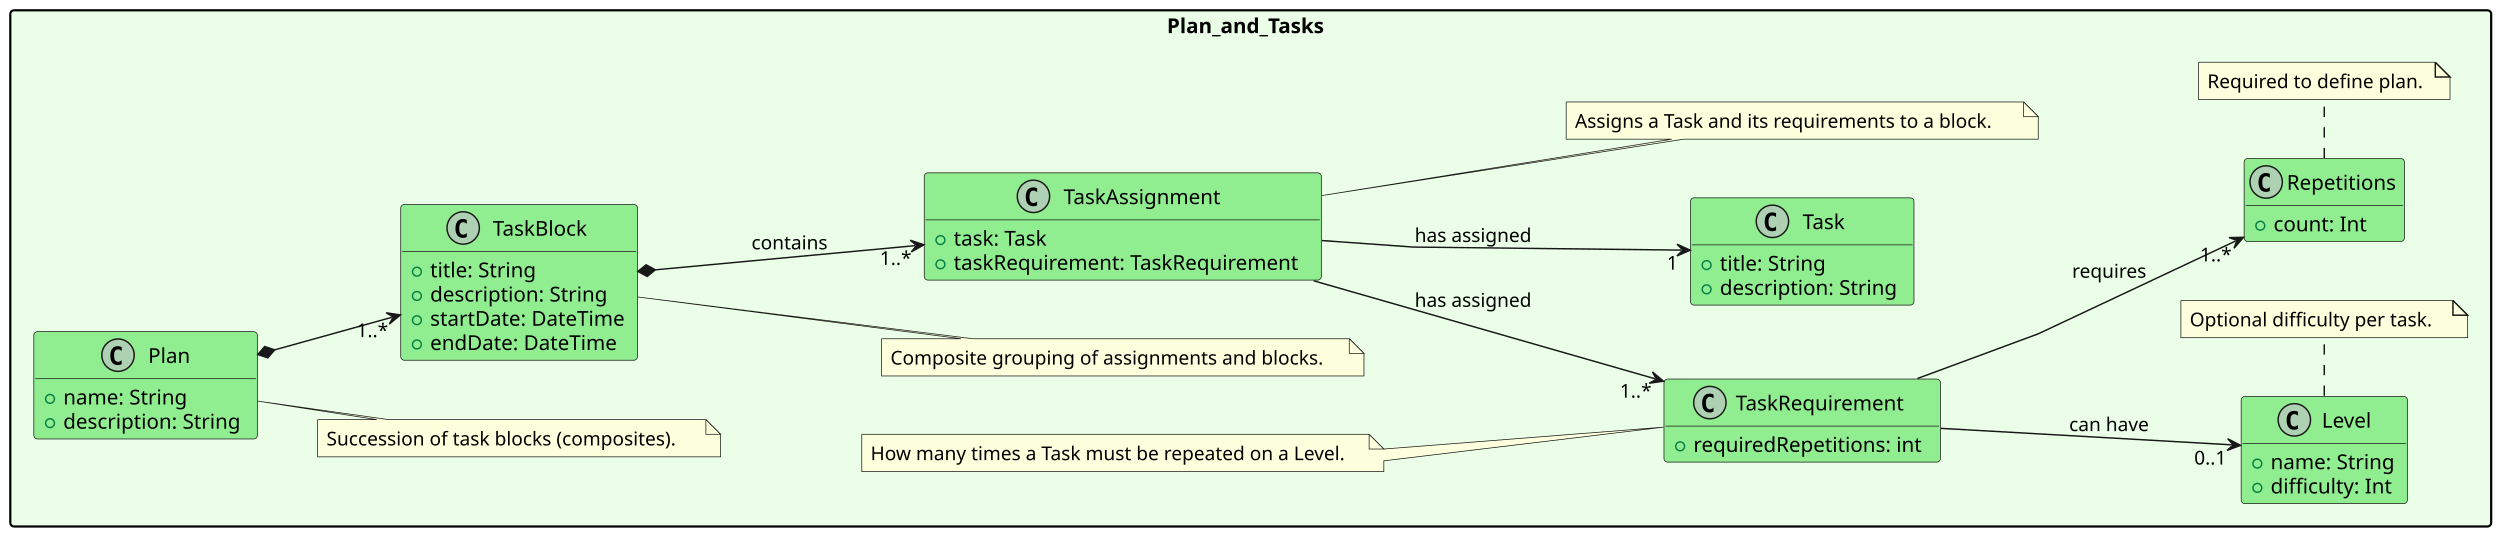
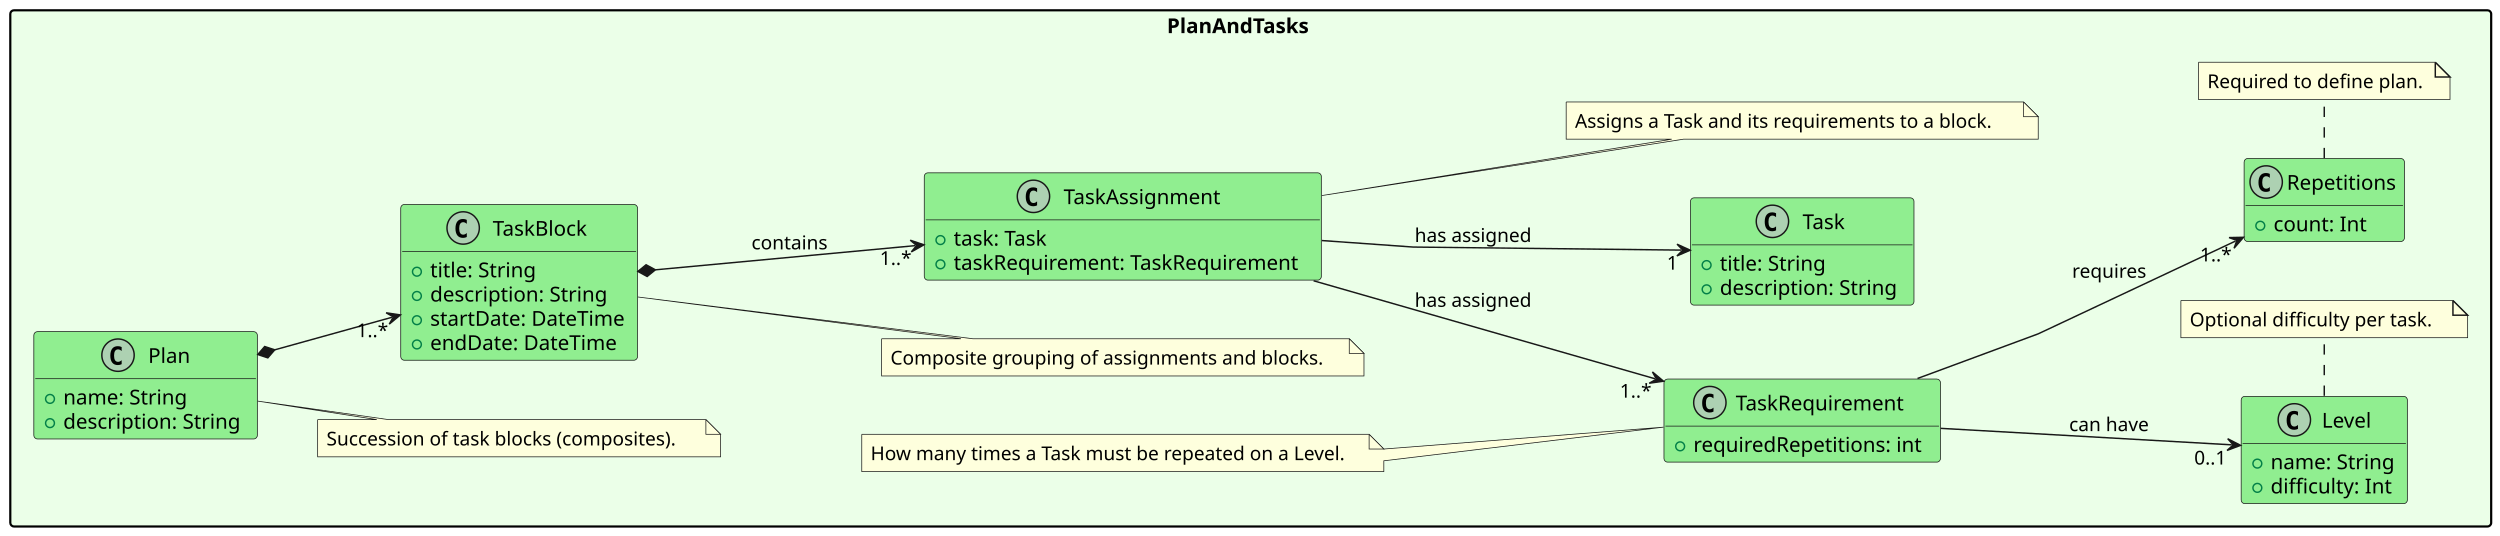
<svg xmlns="http://www.w3.org/2000/svg" contentStyleType="text/css" height="364px" preserveAspectRatio="none" style="width:1700px;height:364px;background:#FFFFFF;" version="1.1" viewBox="0 0 1700 364" width="1700px" zoomAndPan="magnify">
  <defs />
  <g>
-     <g id="cluster_Plan_and_Tasks">
+     <g id="cluster_PlanAndTasks">
      <rect fill="#EBFFE8" height="351" rx="2.5" ry="2.5" style="stroke:#000000;stroke-width:1.5;" width="1687" x="7" y="7" />
-       <text fill="#000000" font-family="sans-serif" font-size="14" font-weight="bold" lengthAdjust="spacing" textLength="114" x="793.5" y="22.535">Plan_and_Tasks</text>
+       <text fill="#000000" font-family="sans-serif" font-size="14" font-weight="bold" lengthAdjust="spacing" textLength="114" x="793.5" y="22.535">PlanAndTasks</text>
    </g>
    <g id="elem_Plan">
      <rect codeLine="10" fill="#90EE90" height="72.977" id="Plan" rx="2.5" ry="2.5" style="stroke:#181818;stroke-width:0.5;" width="152" x="23" y="225.51" />
      <ellipse cx="80.25" cy="241.51" fill="#ADD1B2" rx="11" ry="11" style="stroke:#181818;stroke-width:1.0;" />
      <path d="M82.723,247.653 Q82.142,247.952 81.503,248.101 Q80.864,248.251 80.158,248.251 Q77.651,248.251 76.332,246.599 Q75.012,244.947 75.012,241.826 Q75.012,238.696 76.332,237.045 Q77.651,235.393 80.158,235.393 Q80.864,235.393 81.511,235.542 Q82.159,235.692 82.723,235.99 L82.723,238.713 Q82.092,238.132 81.499,237.862 Q80.905,237.593 80.274,237.593 Q78.93,237.593 78.245,238.659 Q77.56,239.726 77.56,241.826 Q77.56,243.918 78.245,244.984 Q78.93,246.051 80.274,246.051 Q80.905,246.051 81.499,245.781 Q82.092,245.512 82.723,244.93 Z " fill="#000000" />
      <text fill="#000000" font-family="sans-serif" font-size="14" lengthAdjust="spacing" textLength="29" x="100.75" y="246.801">Plan</text>
      <line style="stroke:#181818;stroke-width:0.5;" x1="24" x2="174" y1="257.51" y2="257.51" />
      <ellipse cx="34" cy="271.254" fill="none" rx="3" ry="3" style="stroke:#038048;stroke-width:1.0;" />
      <text fill="#000000" font-family="sans-serif" font-size="14" lengthAdjust="spacing" textLength="87" x="43" y="275.045">name: String</text>
      <ellipse cx="34" cy="287.742" fill="none" rx="3" ry="3" style="stroke:#038048;stroke-width:1.0;" />
      <text fill="#000000" font-family="sans-serif" font-size="14" lengthAdjust="spacing" textLength="126" x="43" y="291.533">description: String</text>
    </g>
    <g id="elem_GMN4">
      <path d="M216,285.34 L216,310.651 A0,0 0 0 0 216,310.651 L490,310.651 A0,0 0 0 0 490,310.651 L490,295.34 L480,285.34 L264.19,285.34 L175.27,272.75 L256.19,285.34 L216,285.34 A0,0 0 0 0 216,285.34 " fill="#FEFFDD" style="stroke:#181818;stroke-width:0.5;" />
      <path d="M480,285.34 L480,295.34 L490,295.34 L480,285.34 " fill="#FEFFDD" style="stroke:#181818;stroke-width:0.5;" />
      <text fill="#000000" font-family="sans-serif" font-size="13" lengthAdjust="spacing" textLength="253" x="222" y="302.908">Succession of task blocks (composites).</text>
    </g>
    <g id="elem_Task">
      <rect codeLine="18" fill="#90EE90" height="72.977" id="Task" rx="2.5" ry="2.5" style="stroke:#181818;stroke-width:0.5;" width="152" x="1149.5" y="134.51" />
      <ellipse cx="1205.25" cy="150.51" fill="#ADD1B2" rx="11" ry="11" style="stroke:#181818;stroke-width:1.0;" />
      <path d="M1207.723,156.653 Q1207.142,156.952 1206.503,157.101 Q1205.864,157.251 1205.158,157.251 Q1202.651,157.251 1201.332,155.599 Q1200.012,153.947 1200.012,150.826 Q1200.012,147.696 1201.332,146.045 Q1202.651,144.393 1205.158,144.393 Q1205.864,144.393 1206.511,144.542 Q1207.159,144.692 1207.723,144.99 L1207.723,147.713 Q1207.092,147.132 1206.499,146.862 Q1205.905,146.593 1205.274,146.593 Q1203.93,146.593 1203.245,147.659 Q1202.56,148.726 1202.56,150.826 Q1202.56,152.918 1203.245,153.984 Q1203.93,155.051 1205.274,155.051 Q1205.905,155.051 1206.499,154.781 Q1207.092,154.512 1207.723,153.93 Z " fill="#000000" />
      <text fill="#000000" font-family="sans-serif" font-size="14" lengthAdjust="spacing" textLength="32" x="1225.75" y="155.801">Task</text>
      <line style="stroke:#181818;stroke-width:0.5;" x1="1150.5" x2="1300.5" y1="166.51" y2="166.51" />
      <ellipse cx="1160.5" cy="180.254" fill="none" rx="3" ry="3" style="stroke:#038048;stroke-width:1.0;" />
      <text fill="#000000" font-family="sans-serif" font-size="14" lengthAdjust="spacing" textLength="75" x="1169.5" y="184.045">title: String</text>
      <ellipse cx="1160.5" cy="196.742" fill="none" rx="3" ry="3" style="stroke:#038048;stroke-width:1.0;" />
      <text fill="#000000" font-family="sans-serif" font-size="14" lengthAdjust="spacing" textLength="126" x="1169.5" y="200.533">description: String</text>
    </g>
    <g id="elem_Level">
      <rect codeLine="23" fill="#90EE90" height="72.977" id="Level" rx="2.5" ry="2.5" style="stroke:#181818;stroke-width:0.5;" width="113" x="1524" y="269.51" />
      <ellipse cx="1560.15" cy="285.51" fill="#ADD1B2" rx="11" ry="11" style="stroke:#181818;stroke-width:1.0;" />
      <path d="M1562.623,291.653 Q1562.042,291.952 1561.403,292.101 Q1560.764,292.251 1560.058,292.251 Q1557.551,292.251 1556.232,290.599 Q1554.912,288.947 1554.912,285.826 Q1554.912,282.697 1556.232,281.045 Q1557.551,279.393 1560.058,279.393 Q1560.764,279.393 1561.411,279.542 Q1562.059,279.692 1562.623,279.99 L1562.623,282.713 Q1561.992,282.132 1561.399,281.862 Q1560.805,281.592 1560.174,281.592 Q1558.83,281.592 1558.145,282.659 Q1557.46,283.726 1557.46,285.826 Q1557.46,287.918 1558.145,288.984 Q1558.83,290.051 1560.174,290.051 Q1560.805,290.051 1561.399,289.781 Q1561.992,289.512 1562.623,288.93 Z " fill="#000000" />
      <text fill="#000000" font-family="sans-serif" font-size="14" lengthAdjust="spacing" textLength="34" x="1578.85" y="290.801">Level</text>
      <line style="stroke:#181818;stroke-width:0.5;" x1="1525" x2="1636" y1="301.51" y2="301.51" />
      <ellipse cx="1535" cy="315.254" fill="none" rx="3" ry="3" style="stroke:#038048;stroke-width:1.0;" />
      <text fill="#000000" font-family="sans-serif" font-size="14" lengthAdjust="spacing" textLength="87" x="1544" y="319.045">name: String</text>
      <ellipse cx="1535" cy="331.742" fill="none" rx="3" ry="3" style="stroke:#038048;stroke-width:1.0;" />
      <text fill="#000000" font-family="sans-serif" font-size="14" lengthAdjust="spacing" textLength="85" x="1544" y="335.533">difficulty: Int</text>
    </g>
    <g id="elem_GMN9">
      <path d="M1483,204.34 L1483,229.65 L1678,229.65 L1678,214.34 L1668,204.34 L1483,204.34 " fill="#FEFFDD" style="stroke:#181818;stroke-width:0.5;" />
      <path d="M1668,204.34 L1668,214.34 L1678,214.34 L1668,204.34 " fill="#FEFFDD" style="stroke:#181818;stroke-width:1.0;" />
      <text fill="#000000" font-family="sans-serif" font-size="13" lengthAdjust="spacing" textLength="174" x="1489" y="221.908">Optional difficulty per task.</text>
    </g>
    <g id="elem_Repetitions">
      <rect codeLine="31" fill="#90EE90" height="56.488" id="Repetitions" rx="2.5" ry="2.5" style="stroke:#181818;stroke-width:0.5;" width="109" x="1526" y="107.76" />
      <ellipse cx="1541" cy="123.76" fill="#ADD1B2" rx="11" ry="11" style="stroke:#181818;stroke-width:1.0;" />
      <path d="M1543.473,129.903 Q1542.892,130.202 1542.253,130.351 Q1541.614,130.501 1540.908,130.501 Q1538.401,130.501 1537.082,128.849 Q1535.762,127.197 1535.762,124.076 Q1535.762,120.947 1537.082,119.295 Q1538.401,117.643 1540.908,117.643 Q1541.614,117.643 1542.261,117.792 Q1542.909,117.942 1543.473,118.24 L1543.473,120.963 Q1542.842,120.382 1542.249,120.112 Q1541.655,119.843 1541.024,119.843 Q1539.68,119.843 1538.995,120.909 Q1538.31,121.976 1538.31,124.076 Q1538.31,126.168 1538.995,127.234 Q1539.68,128.301 1541.024,128.301 Q1541.655,128.301 1542.249,128.031 Q1542.842,127.761 1543.473,127.18 Z " fill="#000000" />
      <text fill="#000000" font-family="sans-serif" font-size="14" lengthAdjust="spacing" textLength="77" x="1555" y="129.051">Repetitions</text>
      <line style="stroke:#181818;stroke-width:0.5;" x1="1527" x2="1634" y1="139.76" y2="139.76" />
      <ellipse cx="1537" cy="153.504" fill="none" rx="3" ry="3" style="stroke:#038048;stroke-width:1.0;" />
      <text fill="#000000" font-family="sans-serif" font-size="14" lengthAdjust="spacing" textLength="65" x="1546" y="157.295">count: Int</text>
    </g>
    <g id="elem_GMN13">
      <path d="M1495,42.34 L1495,67.65 L1666,67.65 L1666,52.34 L1656,42.34 L1495,42.34 " fill="#FEFFDD" style="stroke:#181818;stroke-width:0.5;" />
      <path d="M1656,42.34 L1656,52.34 L1666,52.34 L1656,42.34 " fill="#FEFFDD" style="stroke:#181818;stroke-width:1.0;" />
      <text fill="#000000" font-family="sans-serif" font-size="13" lengthAdjust="spacing" textLength="150" x="1501" y="59.908">Required to define plan.</text>
    </g>
    <g id="elem_TaskRequirement">
      <rect codeLine="38" fill="#90EE90" height="56.488" id="TaskRequirement" rx="2.5" ry="2.5" style="stroke:#181818;stroke-width:0.5;" width="188" x="1131.5" y="257.76" />
      <ellipse cx="1162.7" cy="273.76" fill="#ADD1B2" rx="11" ry="11" style="stroke:#181818;stroke-width:1.0;" />
      <path d="M1165.173,279.903 Q1164.592,280.202 1163.953,280.351 Q1163.314,280.501 1162.608,280.501 Q1160.101,280.501 1158.782,278.849 Q1157.462,277.197 1157.462,274.076 Q1157.462,270.947 1158.782,269.295 Q1160.101,267.643 1162.608,267.643 Q1163.314,267.643 1163.961,267.792 Q1164.609,267.942 1165.173,268.24 L1165.173,270.963 Q1164.542,270.382 1163.949,270.112 Q1163.355,269.842 1162.724,269.842 Q1161.38,269.842 1160.695,270.909 Q1160.01,271.976 1160.01,274.076 Q1160.01,276.168 1160.695,277.234 Q1161.38,278.301 1162.724,278.301 Q1163.355,278.301 1163.949,278.031 Q1164.542,277.762 1165.173,277.18 Z " fill="#000000" />
      <text fill="#000000" font-family="sans-serif" font-size="14" lengthAdjust="spacing" textLength="120" x="1180.3" y="279.051">TaskRequirement</text>
      <line style="stroke:#181818;stroke-width:0.5;" x1="1132.5" x2="1318.5" y1="289.76" y2="289.76" />
      <ellipse cx="1142.5" cy="303.504" fill="none" rx="3" ry="3" style="stroke:#038048;stroke-width:1.0;" />
      <text fill="#000000" font-family="sans-serif" font-size="14" lengthAdjust="spacing" textLength="162" x="1151.5" y="307.295">requiredRepetitions: int</text>
    </g>
    <g id="elem_GMN17">
      <path d="M586,295.34 L586,320.651 A0,0 0 0 0 586,320.651 L941,320.651 A0,0 0 0 0 941,320.651 L941,313.34 L1131.23,290.46 L941,305.34 L941,305.34 L931,295.34 L586,295.34 A0,0 0 0 0 586,295.34 " fill="#FEFFDD" style="stroke:#181818;stroke-width:0.5;" />
      <path d="M931,295.34 L931,305.34 L941,305.34 L931,295.34 " fill="#FEFFDD" style="stroke:#181818;stroke-width:0.5;" />
      <text fill="#000000" font-family="sans-serif" font-size="13" lengthAdjust="spacing" textLength="334" x="592" y="312.908">How many times a Task must be repeated on a Level.</text>
    </g>
    <g id="elem_TaskAssignment">
      <rect codeLine="45" fill="#90EE90" height="72.977" id="TaskAssignment" rx="2.5" ry="2.5" style="stroke:#181818;stroke-width:0.5;" width="270" x="628.5" y="117.51" />
      <ellipse cx="702.75" cy="133.51" fill="#ADD1B2" rx="11" ry="11" style="stroke:#181818;stroke-width:1.0;" />
      <path d="M705.223,139.653 Q704.642,139.952 704.003,140.101 Q703.364,140.251 702.658,140.251 Q700.151,140.251 698.832,138.599 Q697.512,136.947 697.512,133.826 Q697.512,130.696 698.832,129.045 Q700.151,127.393 702.658,127.393 Q703.364,127.393 704.011,127.542 Q704.659,127.692 705.223,127.99 L705.223,130.713 Q704.592,130.132 703.999,129.862 Q703.405,129.593 702.774,129.593 Q701.43,129.593 700.745,130.659 Q700.06,131.726 700.06,133.826 Q700.06,135.918 700.745,136.984 Q701.43,138.051 702.774,138.051 Q703.405,138.051 703.999,137.781 Q704.592,137.512 705.223,136.93 Z " fill="#000000" />
      <text fill="#000000" font-family="sans-serif" font-size="14" lengthAdjust="spacing" textLength="113" x="723.25" y="138.801">TaskAssignment</text>
      <line style="stroke:#181818;stroke-width:0.5;" x1="629.5" x2="897.5" y1="149.51" y2="149.51" />
      <ellipse cx="639.5" cy="163.254" fill="none" rx="3" ry="3" style="stroke:#038048;stroke-width:1.0;" />
      <text fill="#000000" font-family="sans-serif" font-size="14" lengthAdjust="spacing" textLength="68" x="648.5" y="167.045">task: Task</text>
      <ellipse cx="639.5" cy="179.742" fill="none" rx="3" ry="3" style="stroke:#038048;stroke-width:1.0;" />
      <text fill="#000000" font-family="sans-serif" font-size="14" lengthAdjust="spacing" textLength="244" x="648.5" y="183.533">taskRequirement: TaskRequirement</text>
    </g>
    <g id="elem_GMN21">
      <path d="M1065,69.34 L1065,94.65 A0,0 0 0 0 1065,94.65 L1136.73,94.65 L898.79,132.98 L1144.73,94.65 L1386,94.65 A0,0 0 0 0 1386,94.65 L1386,79.34 L1376,69.34 L1065,69.34 A0,0 0 0 0 1065,69.34 " fill="#FEFFDD" style="stroke:#181818;stroke-width:0.5;" />
      <path d="M1376,69.34 L1376,79.34 L1386,79.34 L1376,69.34 " fill="#FEFFDD" style="stroke:#181818;stroke-width:0.5;" />
      <text fill="#000000" font-family="sans-serif" font-size="13" lengthAdjust="spacing" textLength="300" x="1071" y="86.908">Assigns a Task and its requirements to a block.</text>
    </g>
    <g id="elem_TaskBlock">
      <rect codeLine="53" fill="#90EE90" height="105.953" id="TaskBlock" rx="2.5" ry="2.5" style="stroke:#181818;stroke-width:0.5;" width="161" x="272.5" y="139.02" />
      <ellipse cx="314.95" cy="155.02" fill="#ADD1B2" rx="11" ry="11" style="stroke:#181818;stroke-width:1.0;" />
      <path d="M317.423,161.163 Q316.842,161.462 316.203,161.611 Q315.564,161.761 314.858,161.761 Q312.351,161.761 311.031,160.109 Q309.712,158.457 309.712,155.336 Q309.712,152.207 311.031,150.555 Q312.351,148.903 314.858,148.903 Q315.564,148.903 316.211,149.052 Q316.859,149.202 317.423,149.5 L317.423,152.223 Q316.792,151.642 316.199,151.372 Q315.605,151.102 314.974,151.102 Q313.63,151.102 312.945,152.169 Q312.26,153.236 312.26,155.336 Q312.26,157.428 312.945,158.494 Q313.63,159.561 314.974,159.561 Q315.605,159.561 316.199,159.291 Q316.792,159.022 317.423,158.44 Z " fill="#000000" />
      <text fill="#000000" font-family="sans-serif" font-size="14" lengthAdjust="spacing" textLength="68" x="335.05" y="160.311">TaskBlock</text>
      <line style="stroke:#181818;stroke-width:0.5;" x1="273.5" x2="432.5" y1="171.02" y2="171.02" />
      <ellipse cx="283.5" cy="184.764" fill="none" rx="3" ry="3" style="stroke:#038048;stroke-width:1.0;" />
      <text fill="#000000" font-family="sans-serif" font-size="14" lengthAdjust="spacing" textLength="75" x="292.5" y="188.555">title: String</text>
      <ellipse cx="283.5" cy="201.252" fill="none" rx="3" ry="3" style="stroke:#038048;stroke-width:1.0;" />
      <text fill="#000000" font-family="sans-serif" font-size="14" lengthAdjust="spacing" textLength="126" x="292.5" y="205.043">description: String</text>
      <ellipse cx="283.5" cy="217.741" fill="none" rx="3" ry="3" style="stroke:#038048;stroke-width:1.0;" />
      <text fill="#000000" font-family="sans-serif" font-size="14" lengthAdjust="spacing" textLength="135" x="292.5" y="221.532">startDate: DateTime</text>
      <ellipse cx="283.5" cy="234.229" fill="none" rx="3" ry="3" style="stroke:#038048;stroke-width:1.0;" />
      <text fill="#000000" font-family="sans-serif" font-size="14" lengthAdjust="spacing" textLength="130" x="292.5" y="238.02">endDate: DateTime</text>
    </g>
    <g id="elem_GMN25">
      <path d="M599.5,230.34 L599.5,255.65 A0,0 0 0 0 599.5,255.65 L927.5,255.65 A0,0 0 0 0 927.5,255.65 L927.5,240.34 L917.5,230.34 L661.43,230.34 L433.73,201.95 L653.43,230.34 L599.5,230.34 A0,0 0 0 0 599.5,230.34 " fill="#FEFFDD" style="stroke:#181818;stroke-width:0.5;" />
      <path d="M917.5,230.34 L917.5,240.34 L927.5,240.34 L917.5,230.34 " fill="#FEFFDD" style="stroke:#181818;stroke-width:0.5;" />
      <text fill="#000000" font-family="sans-serif" font-size="13" lengthAdjust="spacing" textLength="307" x="605.5" y="247.908">Composite grouping of assignments and blocks.</text>
    </g>
    <g id="link_Level_GMN9">
      <path d="M1580.5,269.15 C1580.5,260.37 1580.5,246.67 1580.5,246.67 C1580.5,246.67 1580.5,238.05 1580.5,230.1 " fill="none" id="Level-GMN9" style="stroke:#181818;stroke-width:1.0;stroke-dasharray:7.0,7.0;" />
    </g>
    <g id="link_Repetitions_GMN13">
      <path d="M1580.5,107.55 C1580.5,101.94 1580.5,82 1580.5,82 C1580.5,82 1580.5,74.82 1580.5,67.87 " fill="none" id="Repetitions-GMN13" style="stroke:#181818;stroke-width:1.0;stroke-dasharray:7.0,7.0;" />
    </g>
    <g id="link_TaskAssignment_Task">
      <path codeLine="63" d="M898.83,163.57 C933.37,166.03 961,168 961,168 C961,168 1065.46,169.192 1143.34,170.072 " fill="none" id="TaskAssignment-to-Task" style="stroke:#181818;stroke-width:1.0;" />
      <polygon fill="#181818" points="1149.34,170.14,1140.386,166.039,1144.34,170.083,1140.295,174.038,1149.34,170.14" style="stroke:#181818;stroke-width:1.0;" />
      <text fill="#000000" font-family="sans-serif" font-size="13" lengthAdjust="spacing" textLength="82" x="962" y="164.568">has assigned</text>
      <text fill="#000000" font-family="sans-serif" font-size="13" lengthAdjust="spacing" textLength="8" x="1133.449" y="183.377">1</text>
    </g>
    <g id="link_TaskAssignment_TaskRequirement">
      <path codeLine="64" d="M893.25,190.94 C968.86,212.64 1056.953,237.925 1125.443,257.575 " fill="none" id="TaskAssignment-to-TaskRequirement" style="stroke:#181818;stroke-width:1.0;" />
      <polygon fill="#181818" points="1131.21,259.23,1123.662,252.903,1126.404,257.851,1121.456,260.593,1131.21,259.23" style="stroke:#181818;stroke-width:1.0;" />
      <text fill="#000000" font-family="sans-serif" font-size="13" lengthAdjust="spacing" textLength="82" x="962" y="208.668">has assigned</text>
      <text fill="#000000" font-family="sans-serif" font-size="13" lengthAdjust="spacing" textLength="22" x="1101.478" y="270.394">1..*</text>
    </g>
    <g id="link_TaskRequirement_Level">
      <path codeLine="65" d="M1319.71,291.28 C1384.56,294.96 1462.89,299.391 1517.6,302.491 " fill="none" id="TaskRequirement-to-Level" style="stroke:#181818;stroke-width:1.0;" />
      <polygon fill="#181818" points="1523.59,302.83,1514.831,298.327,1518.598,302.547,1514.378,306.314,1523.59,302.83" style="stroke:#181818;stroke-width:1.0;" />
      <text fill="#000000" font-family="sans-serif" font-size="13" lengthAdjust="spacing" textLength="55" x="1407" y="293.168">can have</text>
      <text fill="#000000" font-family="sans-serif" font-size="13" lengthAdjust="spacing" textLength="24" x="1492.053" y="315.889">0..1</text>
    </g>
    <g id="link_TaskRequirement_Repetitions">
      <path codeLine="66" d="M1303.91,257.36 C1344.55,242.33 1386,227 1386,227 C1386,227 1462.91,190.823 1520.17,163.903 " fill="none" id="TaskRequirement-to-Repetitions" style="stroke:#181818;stroke-width:1.0;" />
      <polygon fill="#181818" points="1525.6,161.35,1515.753,161.559,1521.075,163.477,1519.157,168.799,1525.6,161.35" style="stroke:#181818;stroke-width:1.0;" />
      <text fill="#000000" font-family="sans-serif" font-size="13" lengthAdjust="spacing" textLength="51" x="1409" y="188.898">requires</text>
      <text fill="#000000" font-family="sans-serif" font-size="13" lengthAdjust="spacing" textLength="22" x="1495.98" y="177.734">1..*</text>
    </g>
    <g id="link_Plan_TaskBlock">
      <path codeLine="68" d="M186.832,237.878 C217.432,229.378 235.479,224.365 266.519,215.745 " fill="none" id="Plan-TaskBlock" style="stroke:#181818;stroke-width:1.0;" />
      <polygon fill="#181818" points="175.27,241.09,182.122,243.338,186.832,237.878,179.981,235.63,175.27,241.09" style="stroke:#181818;stroke-width:1.0;" />
      <polygon fill="#181818" points="272.3,214.14,262.558,212.694,267.482,215.478,264.699,220.402,272.3,214.14" style="stroke:#181818;stroke-width:1.0;" />
      <text fill="#000000" font-family="sans-serif" font-size="13" lengthAdjust="spacing" textLength="22" x="242.419" y="229.269">1..*</text>
    </g>
    <g id="link_TaskBlock_TaskAssignment">
      <path codeLine="69" d="M445.678,183.469 C500.938,178.329 557.946,173.026 622.316,167.036 " fill="none" id="TaskBlock-TaskAssignment" style="stroke:#181818;stroke-width:1.0;" />
      <polygon fill="#181818" points="433.73,184.58,440.075,188.007,445.678,183.469,439.334,180.042,433.73,184.58" style="stroke:#181818;stroke-width:1.0;" />
      <polygon fill="#181818" points="628.29,166.48,618.958,163.331,623.312,166.943,619.699,171.297,628.29,166.48" style="stroke:#181818;stroke-width:1.0;" />
      <text fill="#000000" font-family="sans-serif" font-size="13" lengthAdjust="spacing" textLength="54" x="511" y="169.568">contains</text>
      <text fill="#000000" font-family="sans-serif" font-size="13" lengthAdjust="spacing" textLength="22" x="598.294" y="180.15">1..*</text>
    </g>
  </g>
</svg>
